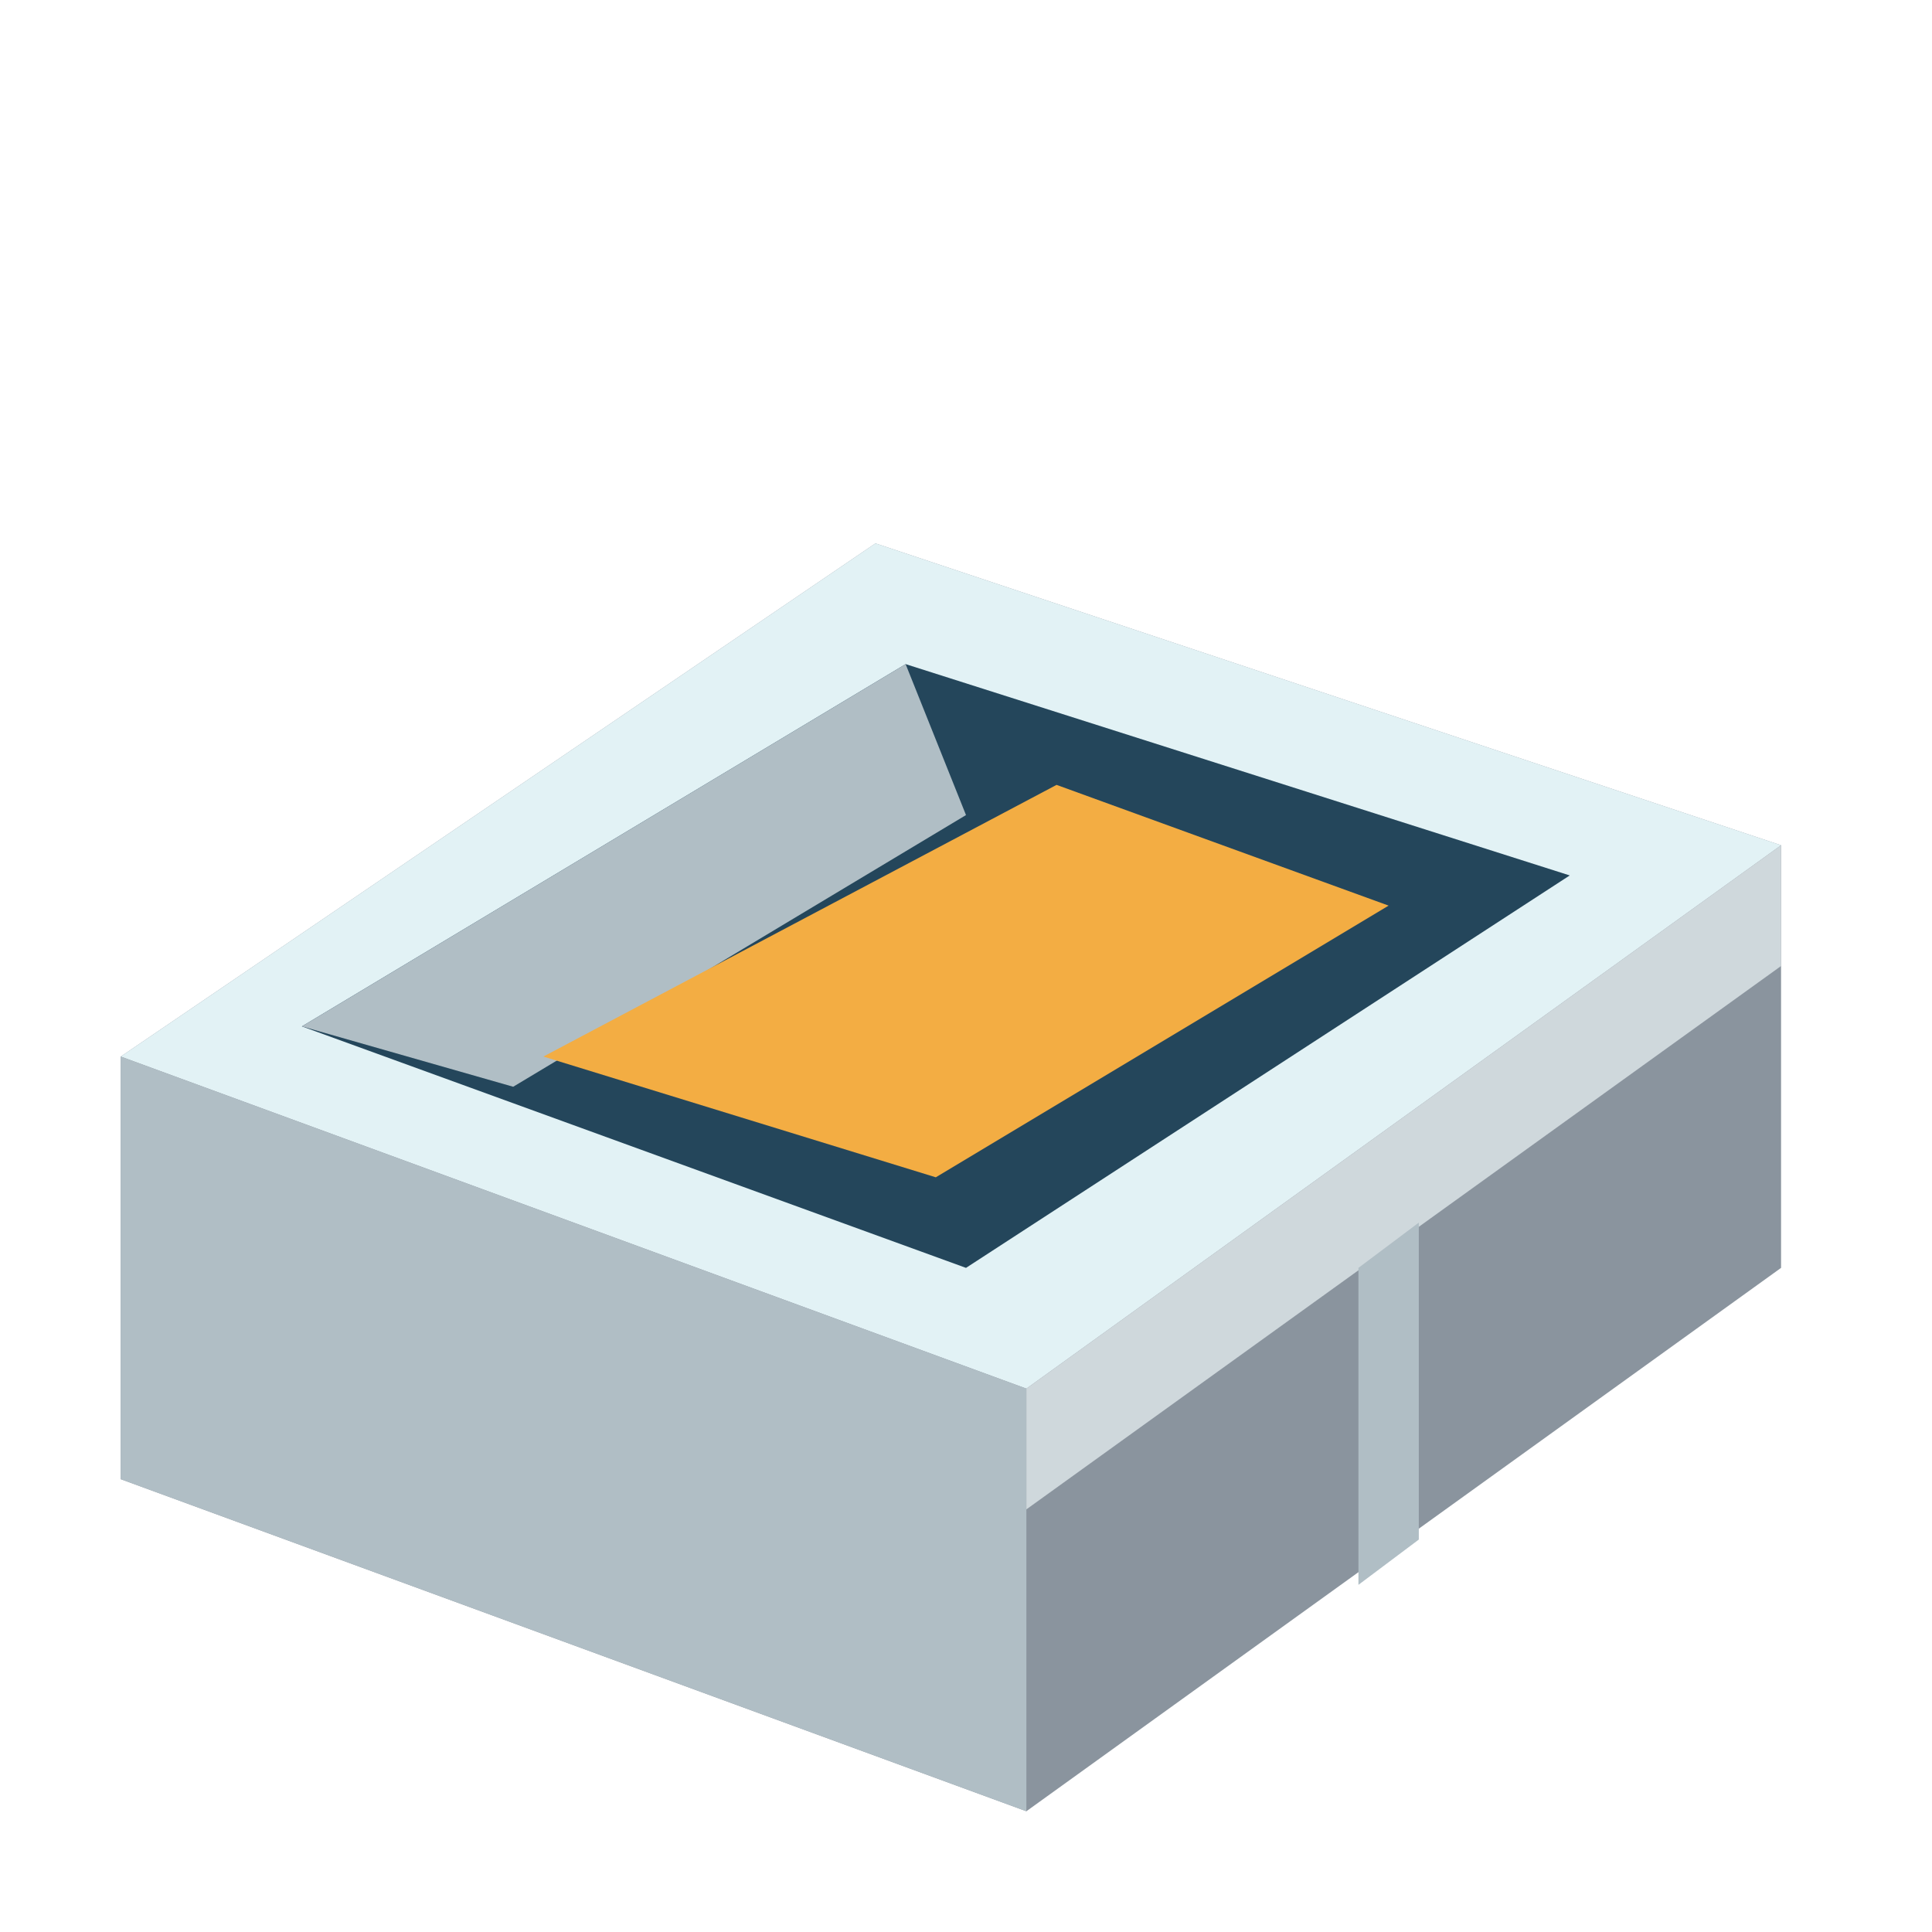
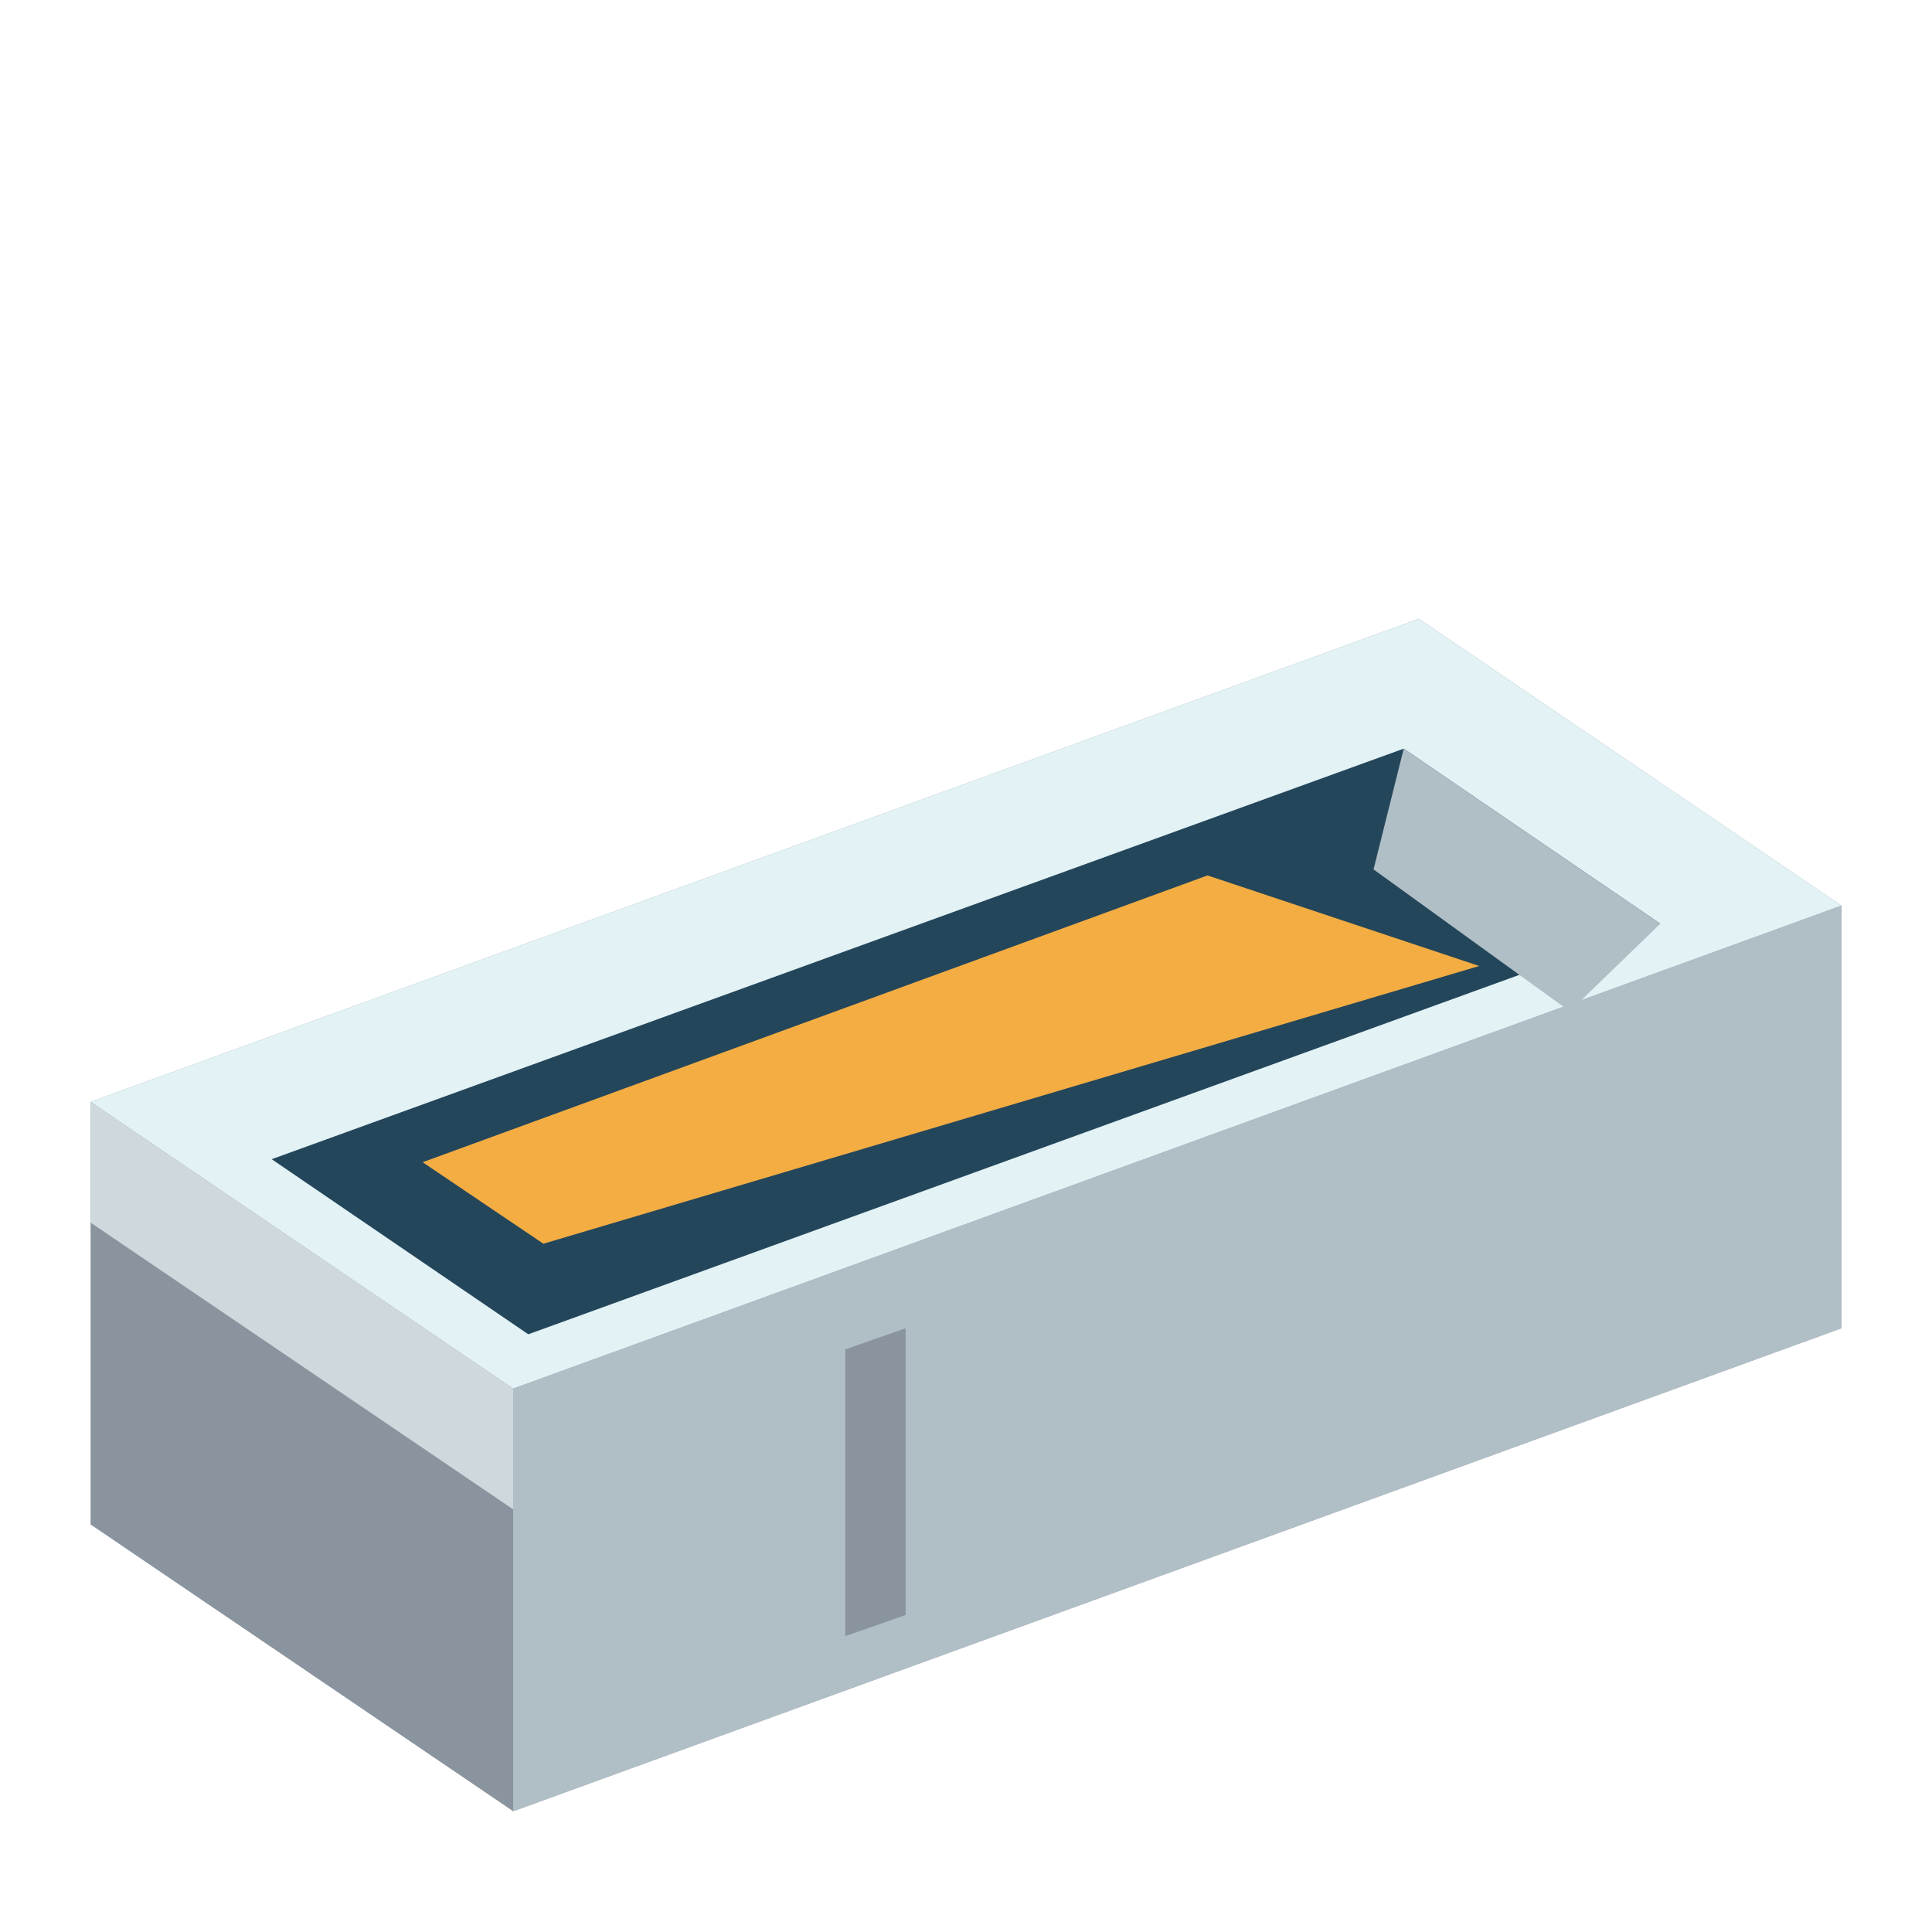
<svg xmlns="http://www.w3.org/2000/svg" width="32" height="32" viewBox="0 0 64 64" role="img" aria-labelledby="title">
-   <path d="M4 35L29 18L59 28V42L34 60L4 49Z" fill="#8A949E" />
-   <path d="M4 35L29 18L59 28L34 46Z" fill="#E2F2F5" />
-   <path d="M10 34L30 22L52 29L32 42Z" fill="#24465B" />
-   <path d="M10 34L30 22L32 27L17 36Z" fill="#B0BEC5" />
-   <path d="M18 35L35 26L46 30L31 39Z" fill="#F3AD43" />
-   <path d="M4 35L34 46V60L4 49Z" fill="#B0BEC5" />
-   <path d="M34 46L59 28V32L34 50Z" fill="#CFD8DC" />
-   <path d="M45 42L47 40.5V51L45 52.5Z" fill="#B0BEC5" />
+   <g transform="translate(64 0) scale(-1 1)">
+     <path d="M3 30L17 20.5L61 36.5V50.5L47 60L3 44Z" fill="#8A949E" />
+     <path d="M3 30L17 20.5L61 36.5L47 46Z" fill="#E2F2F5" />
+     <path d="M9 30.6L17.5 24.8L55 38.4L46.5 44.2Z" fill="#24465B" />
+     <path d="M9 30.6L17.5 24.8L18.5 28.8L12 33.5Z" fill="#B0BEC5" />
+     <path d="M15 32L24 29L50 38.5L46 41.2Z" fill="#F3AD43" />
+     <path d="M3 30L47 46V60L3 44Z" fill="#B0BEC5" />
+     <path d="M47 46L61 36.5V40.5L47 50Z" fill="#CFD8DC" />
+     <path d="M34 44L36 44.7V54.2L34 53.5Z" fill="#8A949E" />
+   </g>
</svg>
